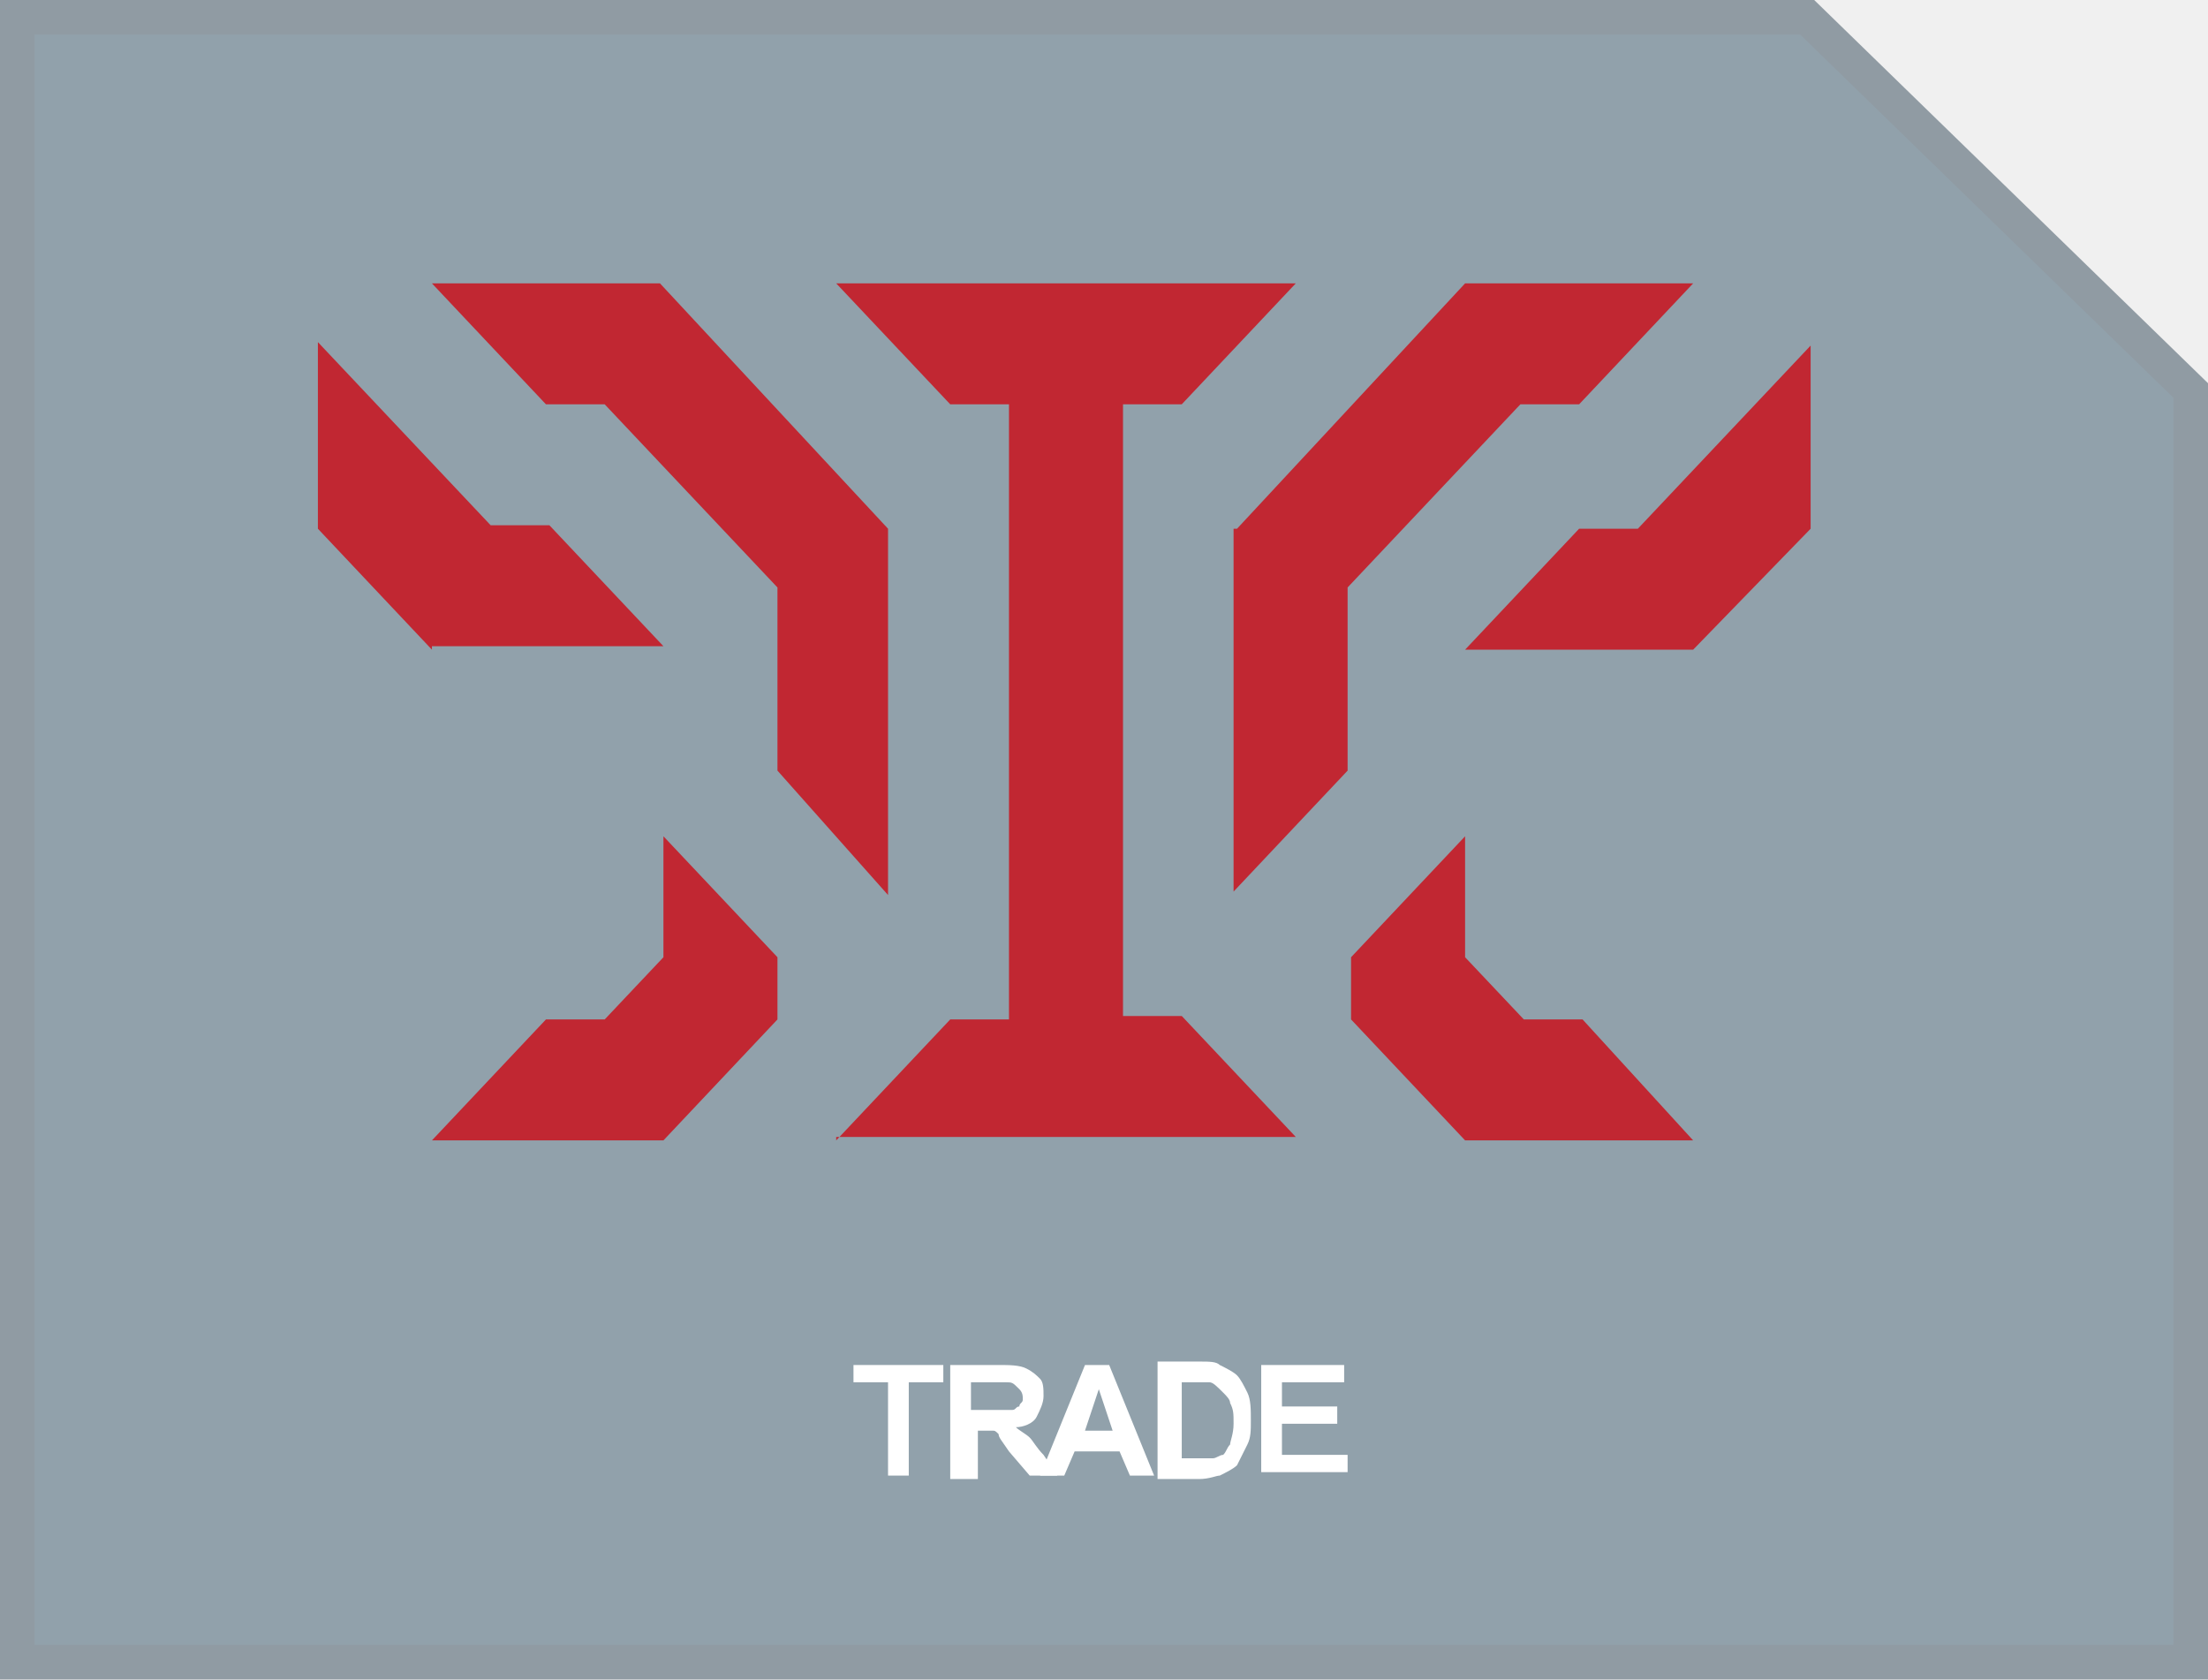
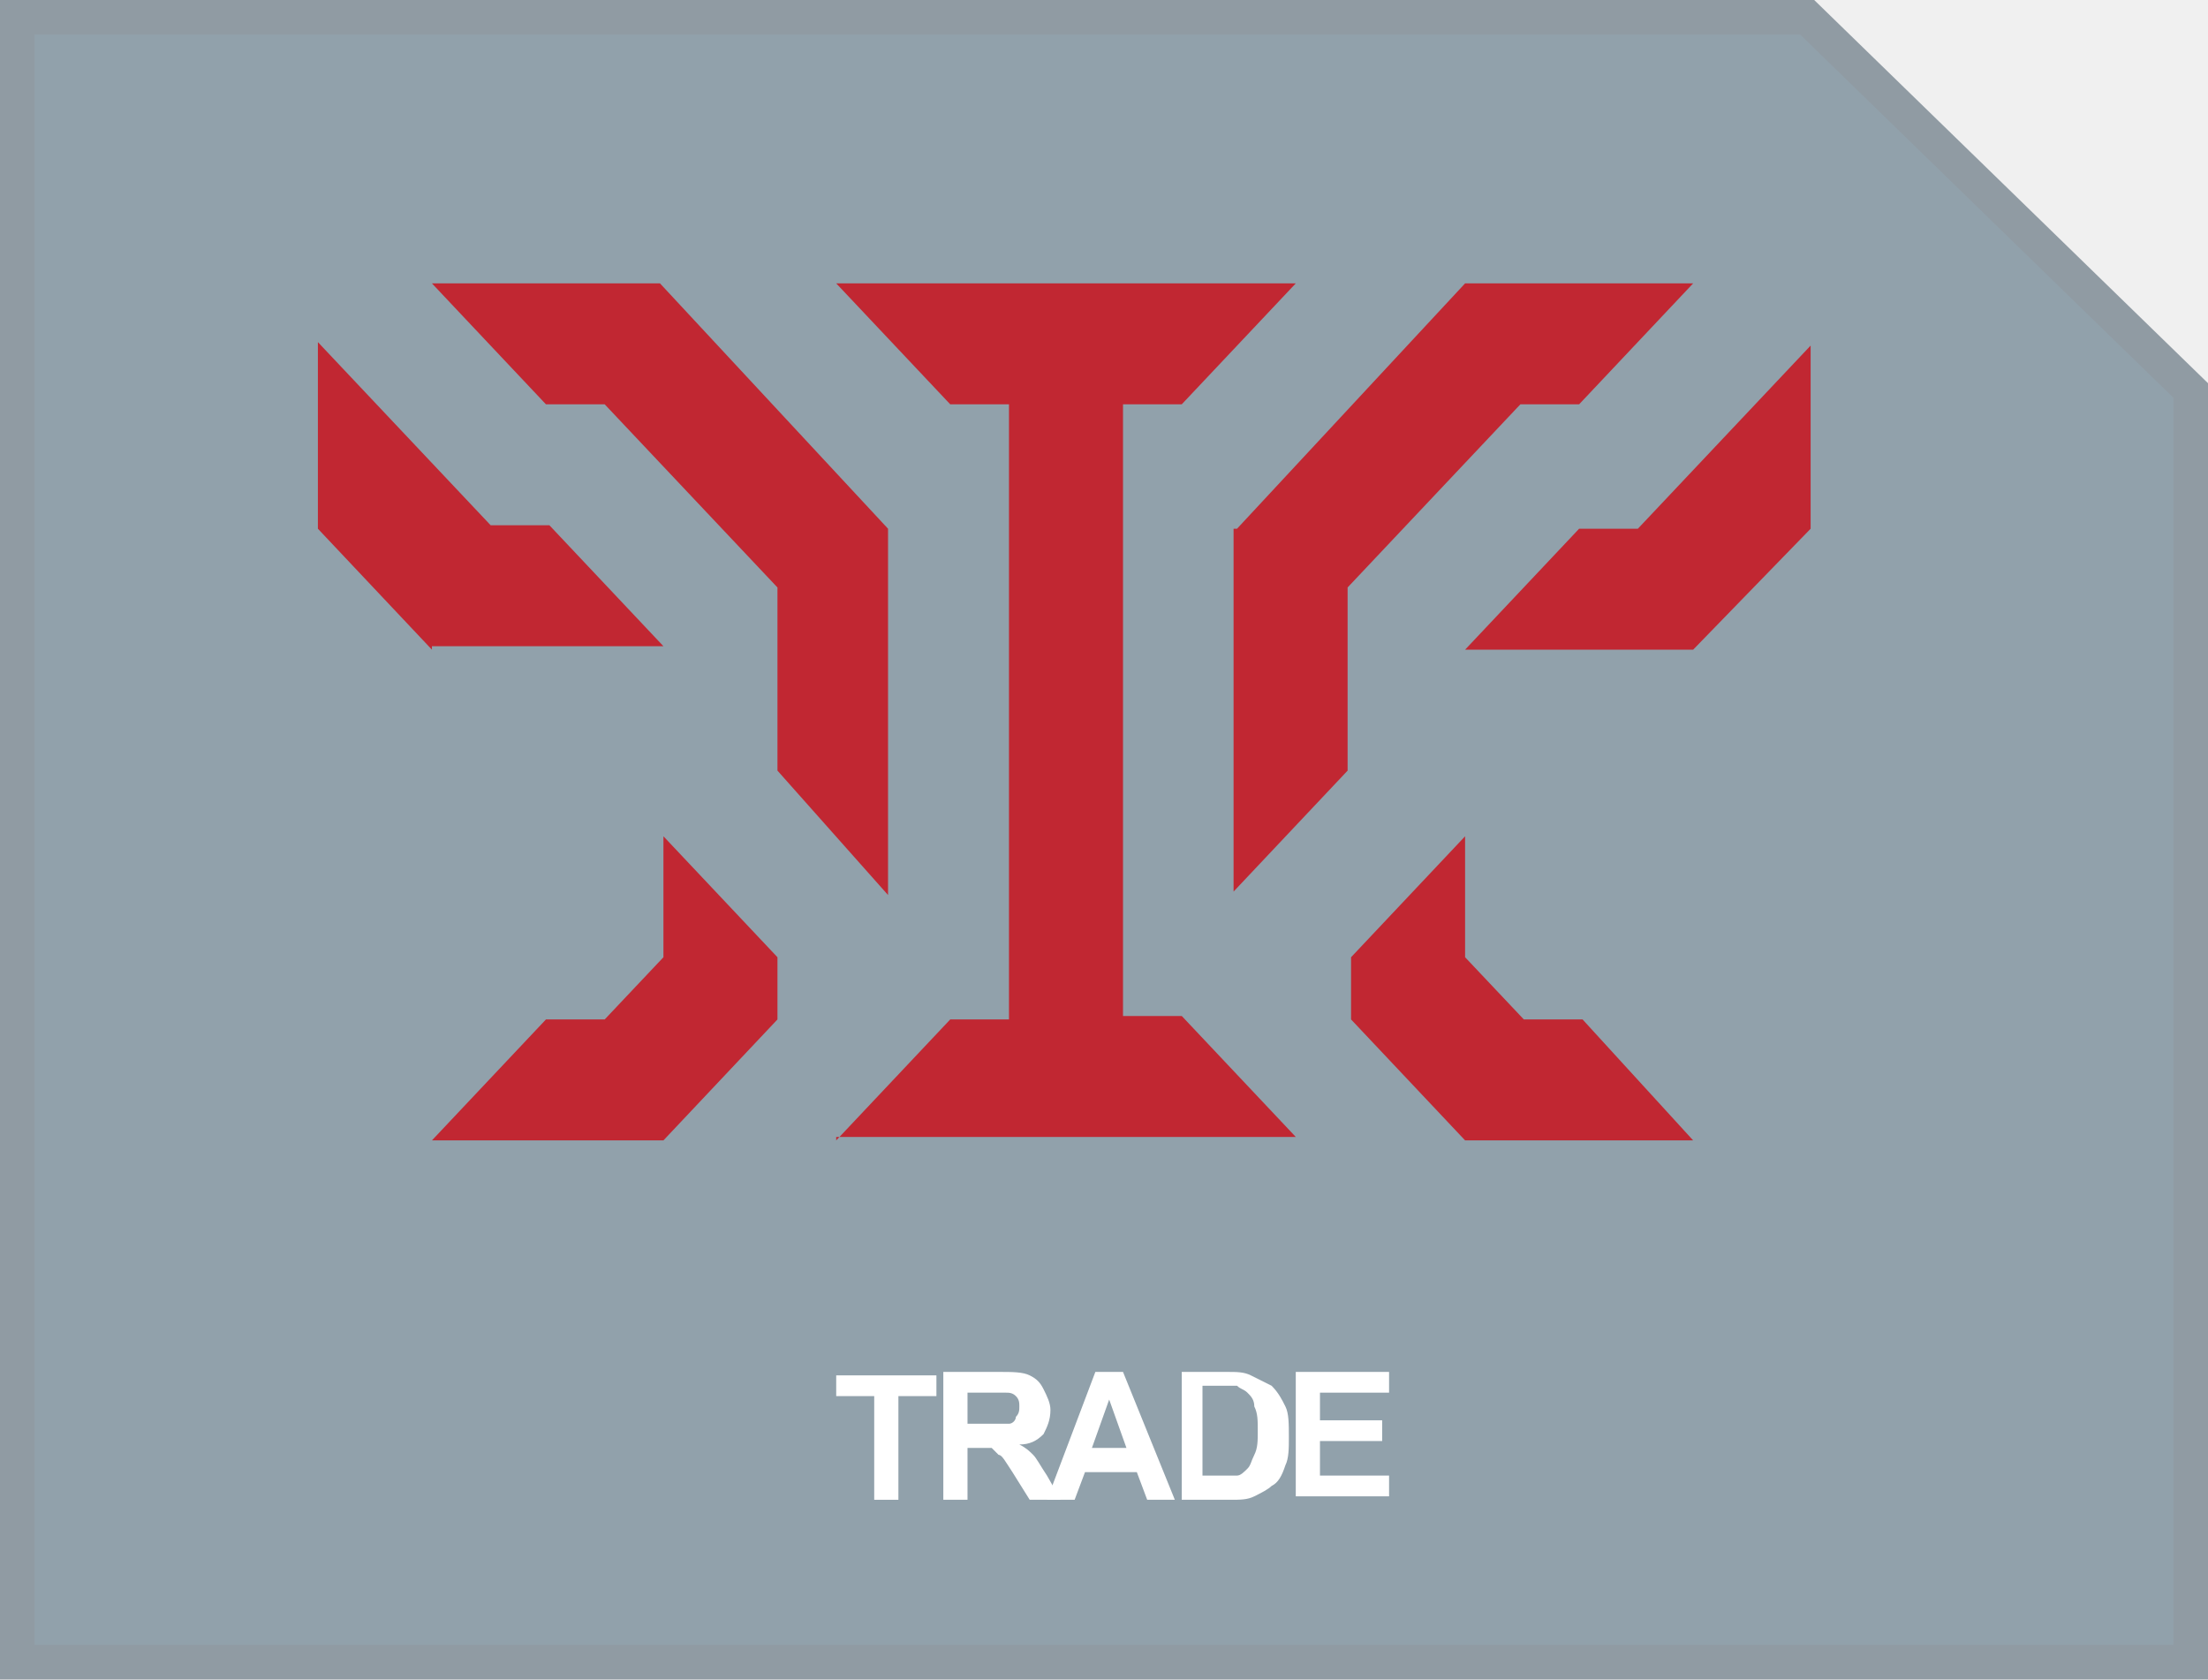
<svg xmlns="http://www.w3.org/2000/svg" version="1.1" x="0px" y="0px" viewBox="0 0 63.9 48.6" enable-background="new 0 0 63.9 48.6" xml:space="preserve">
  <pattern x="331.5" y="-500.7" width="74.3" height="71.1" patternUnits="userSpaceOnUse" id="New_Pattern_Swatch_4" viewBox="0 -71.1 74.3 71.1" overflow="visible">
    <g>
      <polygon fill="none" points="0,0 74.3,0 74.3,-71.1 0,-71.1   " />
      <polygon fill="#001B30" points="74.3,0 0,0 0,-71.1 74.3,-71.1   " />
    </g>
  </pattern>
  <g id="Bacground">
</g>
  <g id="ICONS" display="none">
</g>
  <g id="Line_work">
</g>
  <g id="Logo">
</g>
  <g id="ICONS_in_SITU">
    <g>
-       <polygon opacity="0.4" fill="#032B44" stroke="url(#New_Pattern_Swatch_4)" stroke-miterlimit="10" points="63.4,48.1 0.5,48.1     0.5,0.5 52.3,0.5 52.3,0.5 63.4,11.3   " />
      <g>
-         <g>
-           <path fill="#FFFFFF" d="M25.7,42.7V40h-1v-0.5h2.6V40h-1v2.7H25.7z" />
-           <path fill="#FFFFFF" d="M27.5,42.7v-3.2h1.4c0.3,0,0.6,0,0.8,0.1c0.2,0.1,0.3,0.2,0.4,0.3c0.1,0.1,0.1,0.3,0.1,0.5      c0,0.2-0.1,0.4-0.2,0.6c-0.1,0.2-0.4,0.3-0.6,0.3c0.1,0.1,0.3,0.2,0.4,0.3c0.1,0.1,0.2,0.3,0.4,0.5l0.4,0.6h-0.8L29.2,42      c-0.2-0.3-0.3-0.4-0.3-0.5c-0.1-0.1-0.1-0.1-0.2-0.1c-0.1,0-0.2,0-0.3,0h-0.1v1.4H27.5z M28.2,40.8h0.5c0.3,0,0.5,0,0.6,0      c0.1,0,0.1-0.1,0.2-0.1c0-0.1,0.1-0.1,0.1-0.2c0-0.1,0-0.2-0.1-0.3C29.3,40,29.3,40,29.1,40c-0.1,0-0.2,0-0.5,0h-0.5V40.8z" />
-           <path fill="#FFFFFF" d="M33.4,42.7h-0.7l-0.3-0.7h-1.3l-0.3,0.7h-0.7l1.3-3.2h0.7L33.4,42.7z M32.2,41.4l-0.4-1.2l-0.4,1.2H32.2      z" />
-           <path fill="#FFFFFF" d="M33.5,39.4h1.2c0.3,0,0.5,0,0.6,0.1c0.2,0.1,0.4,0.2,0.5,0.3c0.1,0.1,0.2,0.3,0.3,0.5      c0.1,0.2,0.1,0.5,0.1,0.8c0,0.3,0,0.5-0.1,0.7c-0.1,0.2-0.2,0.4-0.3,0.6c-0.1,0.1-0.3,0.2-0.5,0.3c-0.1,0-0.3,0.1-0.6,0.1h-1.2      V39.4z M34.2,40v2.2h0.5c0.2,0,0.3,0,0.4,0c0.1,0,0.2-0.1,0.3-0.1c0.1-0.1,0.1-0.2,0.2-0.3c0-0.1,0.1-0.3,0.1-0.6      c0-0.3,0-0.4-0.1-0.6c0-0.1-0.1-0.2-0.2-0.3C35.2,40.1,35.1,40,35,40c-0.1,0-0.3,0-0.5,0H34.2z" />
-           <path fill="#FFFFFF" d="M36.5,42.7v-3.2h2.4V40h-1.8v0.7h1.6v0.5h-1.6v0.9H39v0.5H36.5z" />
-         </g>
+         <polygon opacity="0.4" fill="#032B44" stroke="url(#New_Pattern_Swatch_4)" stroke-miterlimit="10" points="63.4,48.1 0.5,48.1      0.5,0.5 52.3,0.5 52.3,0.5 63.4,11.3    " />
      </g>
      <g>
        <path fill="#C12732" d="M12.5,18.8l-3.3-3.5V9.9l5,5.3h1.7l3.3,3.5H12.5z M22.5,22.3V17l-5-5.3h-1.7l-3.3-3.5h6.6l6.6,7.1v10.6     L22.5,22.3z M12.5,33l3.3-3.5h1.7l1.7-1.8v-3.5l3.3,3.5v1.8L19.2,33H12.5z M24.2,33l3.3-3.5h1.7V11.7h-1.7l-3.3-3.5h13.3     l-3.3,3.5h-1.7v17.7h1.7l3.3,3.5H24.2z M35.8,15.3l6.6-7.1H49l-3.3,3.5h-1.7l-5,5.3v5.3l-3.3,3.5V15.3z M42.4,33l-3.3-3.5v-1.8     l3.3-3.5v3.5l1.7,1.8h1.7L49,33H42.4z M42.4,18.8l3.3-3.5h1.7l5-5.3v5.3L49,18.8H42.4z" />
      </g>
    </g>
+     <g>
+       <g>
+         <path fill="#FFFFFF" d="M25.3,43.4v-3h-1.1v-0.6h2.9v0.6H26v3H25.3z" />
+         <path fill="#FFFFFF" d="M27.3,43.4v-3.7h1.6c0.4,0,0.7,0,0.9,0.1c0.2,0.1,0.3,0.2,0.4,0.4c0.1,0.2,0.2,0.4,0.2,0.6     c0,0.3-0.1,0.5-0.2,0.7c-0.2,0.2-0.4,0.3-0.7,0.3c0.2,0.1,0.3,0.2,0.4,0.3c0.1,0.1,0.2,0.3,0.4,0.6l0.4,0.7h-0.9l-0.5-0.8     c-0.2-0.3-0.3-0.5-0.4-0.5c-0.1-0.1-0.1-0.1-0.2-0.2c-0.1,0-0.2,0-0.4,0H28v1.5H27.3z M28,41.2h0.5c0.4,0,0.6,0,0.7,0     c0.1,0,0.2-0.1,0.2-0.2c0.1-0.1,0.1-0.2,0.1-0.3c0-0.1,0-0.2-0.1-0.3c-0.1-0.1-0.2-0.1-0.3-0.1c-0.1,0-0.2,0-0.5,0H28V41.2z" />
+         <path fill="#FFFFFF" d="M34,43.4h-0.8l-0.3-0.8h-1.5l-0.3,0.8h-0.8l1.4-3.7h0.8L34,43.4z M32.6,41.9l-0.5-1.4l-0.5,1.4H32.6z" />
+         <path fill="#FFFFFF" d="M34.1,39.7h1.4c0.3,0,0.5,0,0.7,0.1c0.2,0.1,0.4,0.2,0.6,0.3c0.2,0.2,0.3,0.4,0.4,0.6     c0.1,0.2,0.1,0.5,0.1,0.9c0,0.3,0,0.6-0.1,0.8c-0.1,0.3-0.2,0.5-0.4,0.6c-0.1,0.1-0.3,0.2-0.5,0.3c-0.2,0.1-0.4,0.1-0.7,0.1h-1.4     V39.7z M34.8,40.3v2.4h0.6c0.2,0,0.4,0,0.4,0c0.1,0,0.2-0.1,0.3-0.2c0.1-0.1,0.1-0.2,0.2-0.4c0.1-0.2,0.1-0.4,0.1-0.7     c0-0.3,0-0.5-0.1-0.7c0-0.2-0.1-0.3-0.2-0.4c-0.1-0.1-0.2-0.1-0.3-0.2c-0.1,0-0.3,0-0.6,0H34.8z" />
+         <path fill="#FFFFFF" d="M37.5,43.4v-3.7h2.7v0.6h-2v0.8H40v0.6h-1.8v1h2v0.6H37.5z" />
+       </g>
+     </g>
  </g>
</svg>
